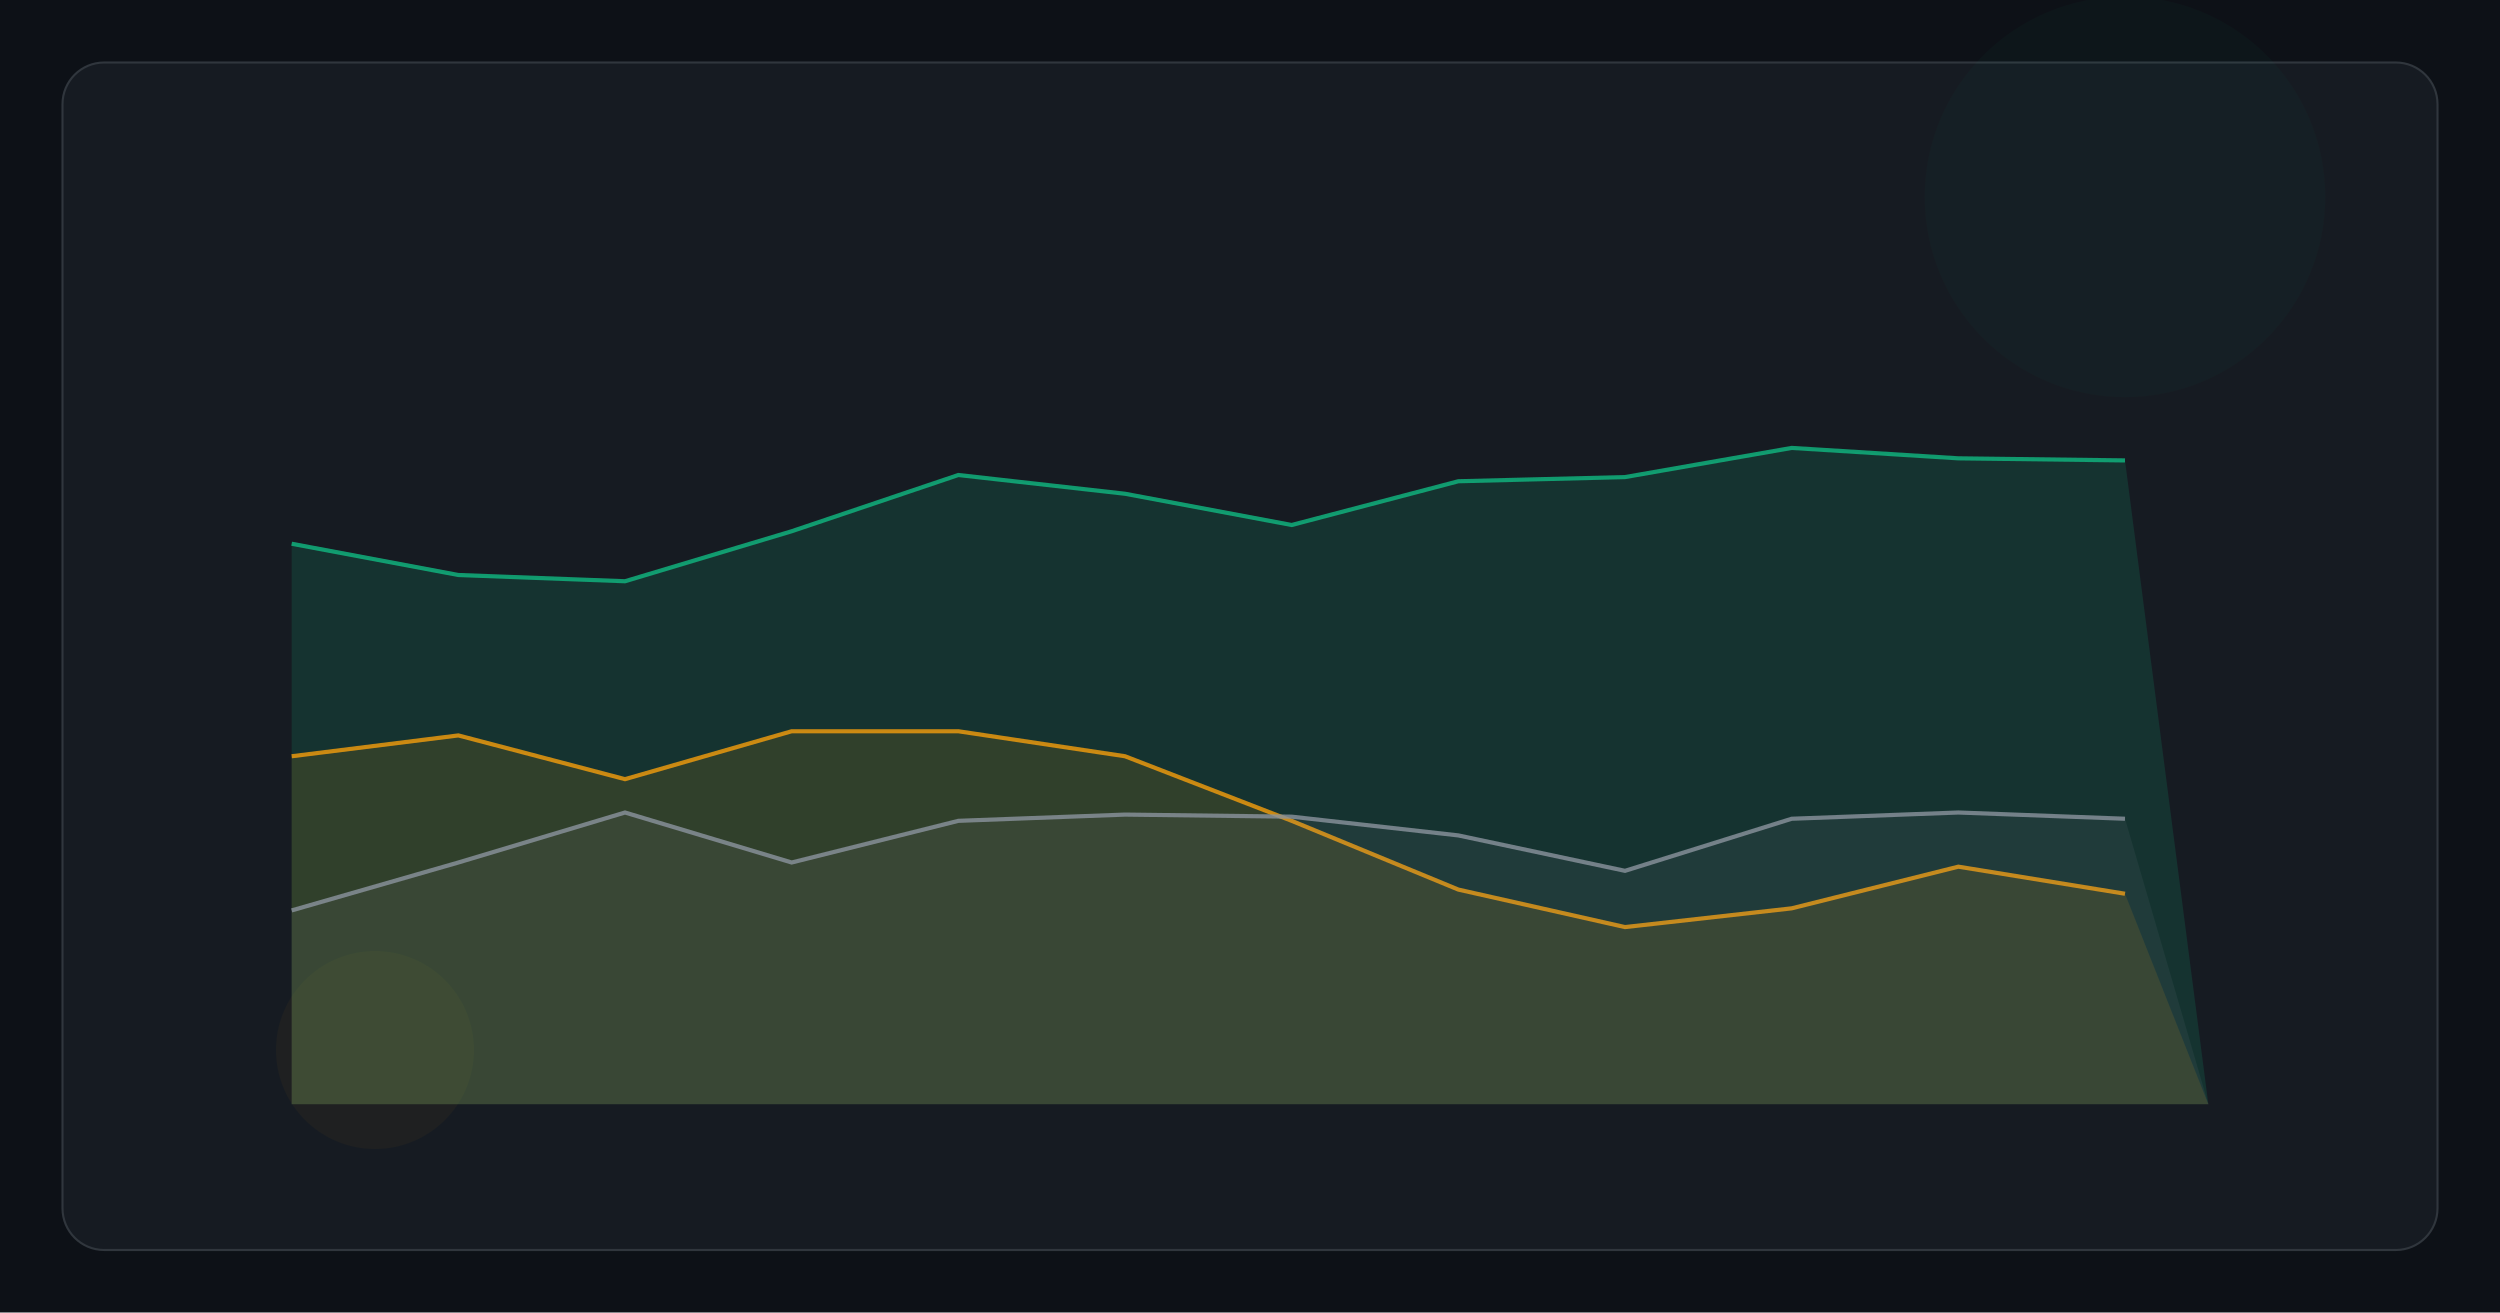
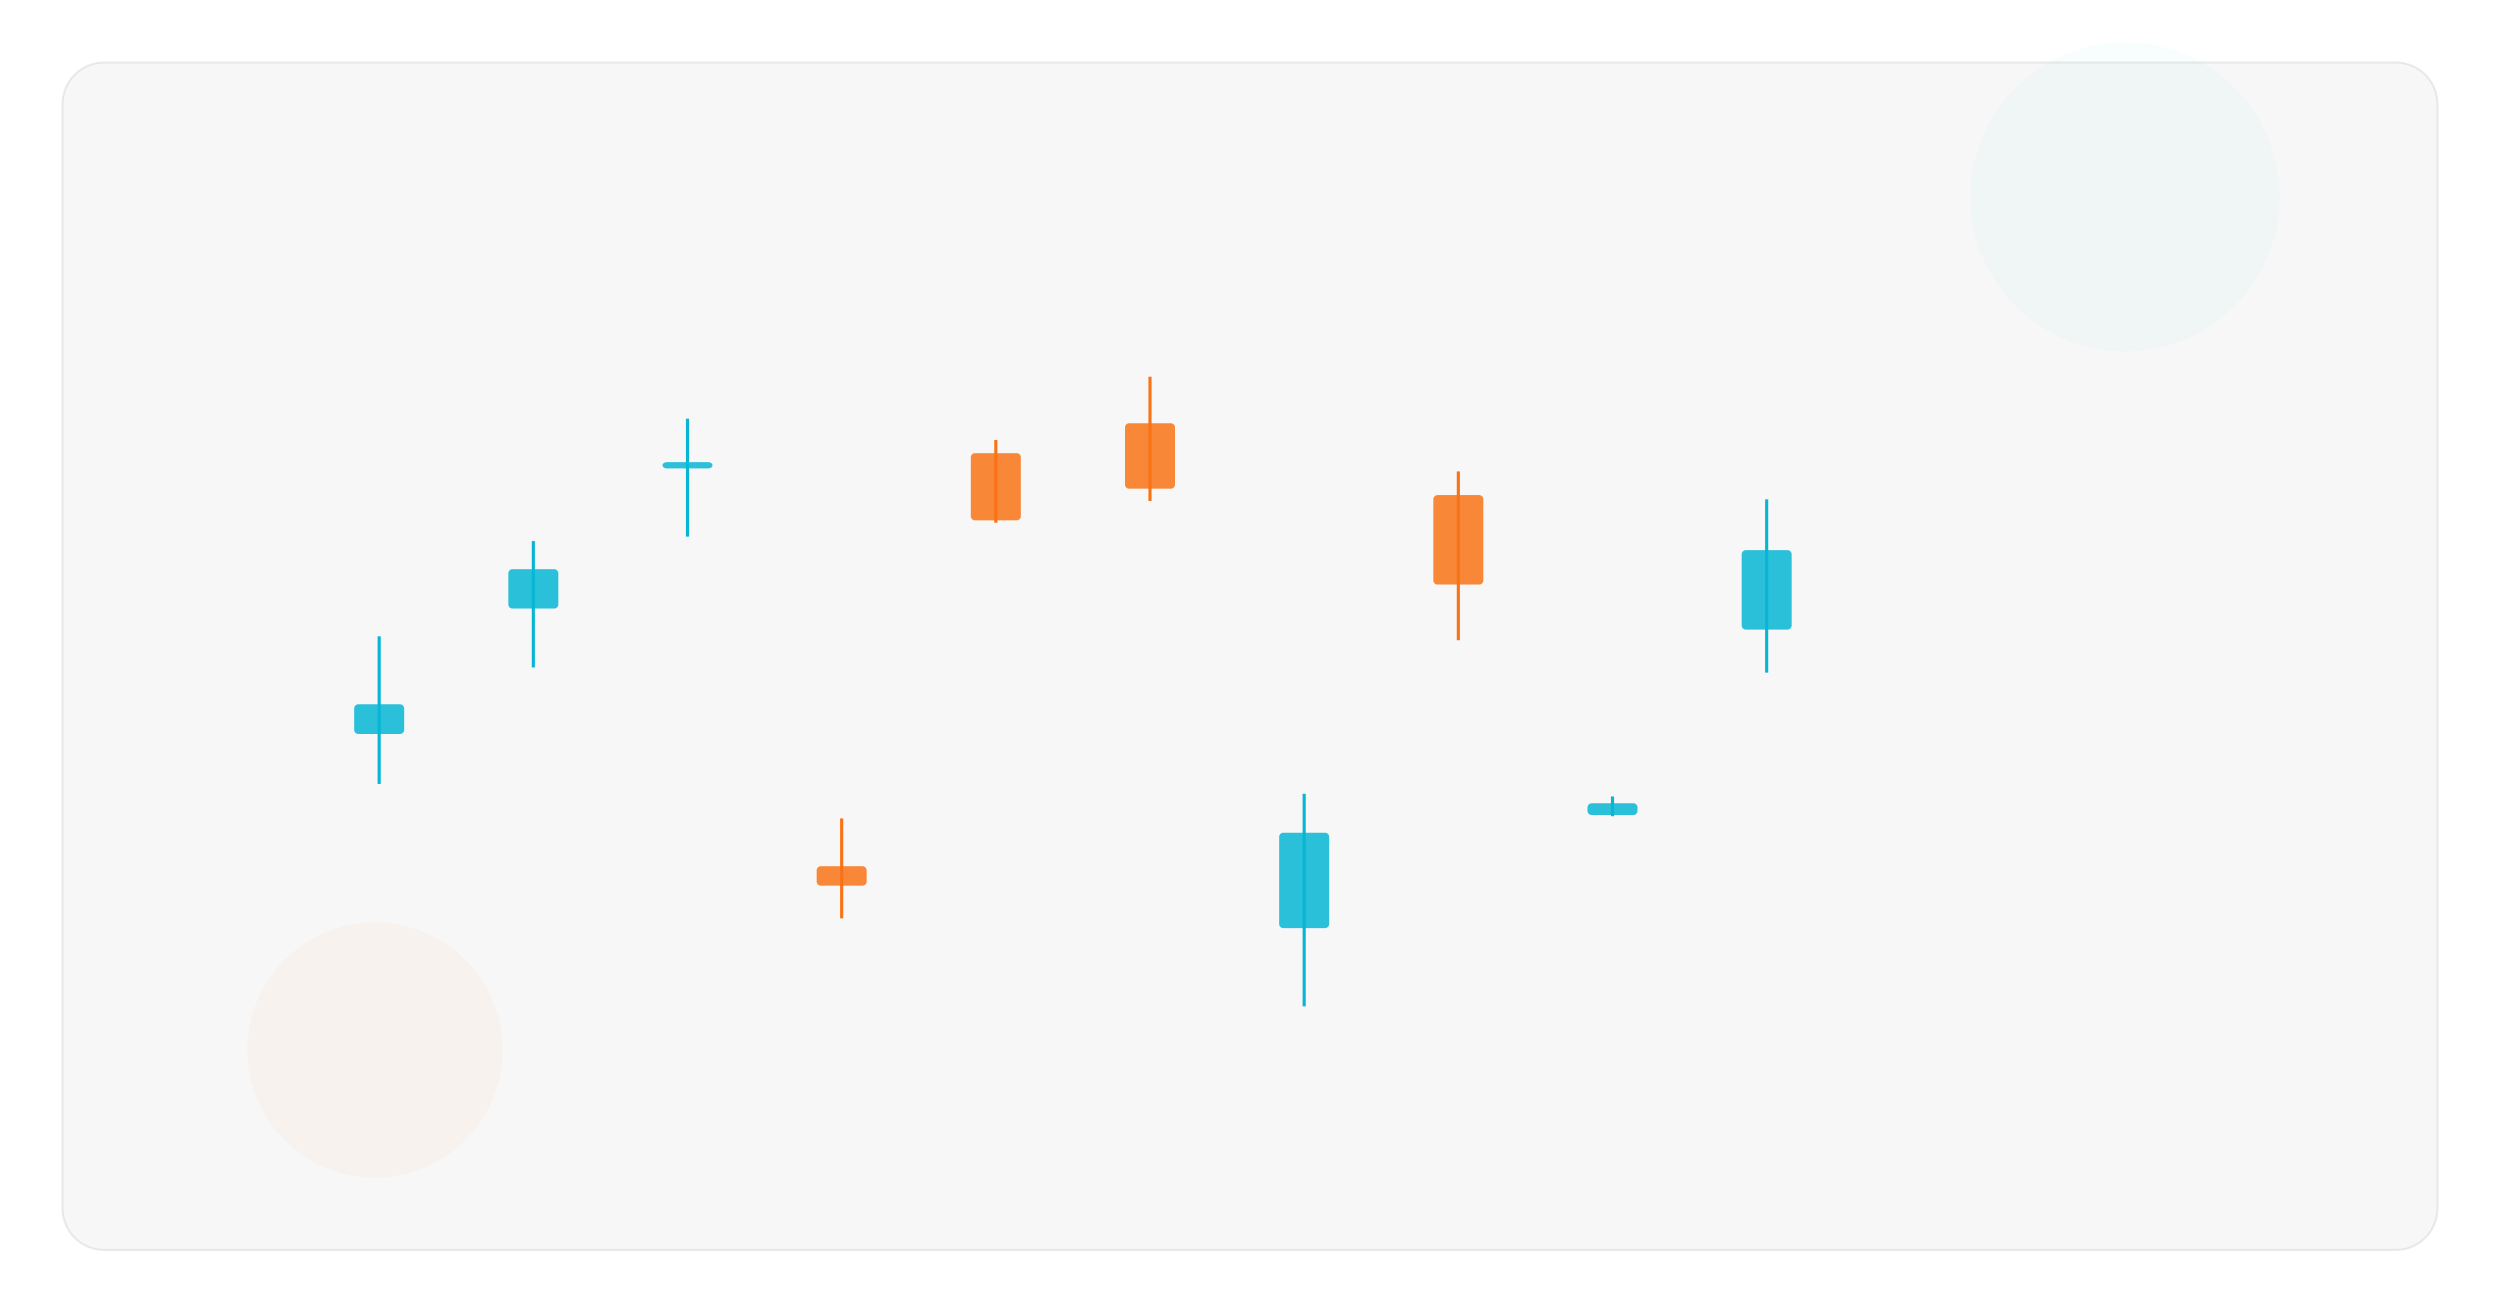
<svg xmlns="http://www.w3.org/2000/svg" viewBox="0 0 1200 630" fill="none">
-   <rect width="1200" height="630" fill="#0d1117" />
-   <rect x="30" y="30" width="1140" height="570" rx="20" fill="#161b22" stroke="#30363d" stroke-width="1" />
+   <rect width="1200" height="630" fill="transparent" />
+   <rect x="30" y="30" width="1140" height="570" rx="20" fill="rgba(128,128,128,0.06)" stroke="rgba(128,128,128,0.15)" stroke-width="1" />
  <defs>
    <linearGradient id="lineGrad" x1="0%" y1="0%" x2="100%" y2="0%">
-       <stop offset="0%" stop-color="#10B981" />
-       <stop offset="100%" stop-color="#F59E0B" />
+       <stop offset="0%" stop-color="#06B6D4" />
+       <stop offset="100%" stop-color="#F97316" />
    </linearGradient>
    <linearGradient id="areaGrad" x1="0%" y1="0%" x2="0%" y2="100%">
-       <stop offset="0%" stop-color="#10B981" stop-opacity="0.3" />
-       <stop offset="100%" stop-color="#10B981" stop-opacity="0" />
+       <stop offset="0%" stop-color="#06B6D4" stop-opacity="0.3" />
+       <stop offset="100%" stop-color="#06B6D4" stop-opacity="0" />
    </linearGradient>
    <linearGradient id="barGrad" x1="0%" y1="0%" x2="0%" y2="100%">
-       <stop offset="0%" stop-color="#10B981" />
-       <stop offset="100%" stop-color="#F59E0B" />
+       <stop offset="0%" stop-color="#06B6D4" />
+       <stop offset="100%" stop-color="#F97316" />
    </linearGradient>
  </defs>
-   <circle cx="1020" cy="94.5" r="96.154" fill="#10B981" opacity="0.03" />
-   <circle cx="180" cy="504" r="47.524" fill="#F59E0B" opacity="0.04" />
-   <path d="M140 261 L220 276 L300 279 L380 255 L460 228 L540 237 L620 252 L700 231 L780 229 L860 215 L940 220 L1020 221 L1060 530 L140 530 Z" fill="#10B981" opacity="0.15" />
-   <path d="M140 261 L220 276 L300 279 L380 255 L460 228 L540 237 L620 252 L700 231 L780 229 L860 215 L940 220 L1020 221" stroke="#10B981" stroke-width="2" fill="none" opacity="0.8" />
-   <path d="M140 363 L220 353 L300 374 L380 351 L460 351 L540 363 L620 394 L700 427 L780 445 L860 436 L940 416 L1020 429 L1060 530 L140 530 Z" fill="#F59E0B" opacity="0.12" />
-   <path d="M140 363 L220 353 L300 374 L380 351 L460 351 L540 363 L620 394 L700 427 L780 445 L860 436 L940 416 L1020 429" stroke="#F59E0B" stroke-width="2" fill="none" opacity="0.8" />
-   <path d="M140 437 L220 414 L300 390 L380 414 L460 394 L540 391 L620 392 L700 401 L780 418 L860 393 L940 390 L1020 393 L1060 530 L140 530 Z" fill="#8B949E" opacity="0.09" />
-   <path d="M140 437 L220 414 L300 390 L380 414 L460 394 L540 391 L620 392 L700 401 L780 418 L860 393 L940 390 L1020 393" stroke="#8B949E" stroke-width="2" fill="none" opacity="0.8" />
+   <circle cx="1020" cy="94.5" r="74.192" fill="#06B6D4" opacity="0.03" />
+   <circle cx="180" cy="504" r="61.236" fill="#F97316" opacity="0.04" />
+   <line x1="182" y1="305.413" x2="182" y2="376.3" stroke="#06B6D4" stroke-width="1.5" />
+   <rect x="170" y="338.05" width="24" height="14.268" rx="2" fill="#06B6D4" opacity="0.85" />
+   <line x1="256" y1="259.701" x2="256" y2="320.393" stroke="#06B6D4" stroke-width="1.5" />
+   <rect x="244" y="273.203" width="24" height="18.906" rx="2" fill="#06B6D4" opacity="0.85" />
+   <line x1="330" y1="200.965" x2="330" y2="257.583" stroke="#06B6D4" stroke-width="1.5" />
+   <rect x="318" y="221.836" width="24" height="3" rx="2" fill="#06B6D4" opacity="0.85" />
+   <line x1="404" y1="392.833" x2="404" y2="440.809" stroke="#F97316" stroke-width="1.5" />
+   <rect x="392" y="415.785" width="24" height="9.327" rx="2" fill="#F97316" opacity="0.85" />
+   <line x1="478" y1="211.202" x2="478" y2="250.907" stroke="#F97316" stroke-width="1.5" />
+   <rect x="466" y="217.521" width="24" height="32.241" rx="2" fill="#F97316" opacity="0.85" />
+   <line x1="552" y1="180.821" x2="552" y2="240.481" stroke="#F97316" stroke-width="1.5" />
+   <rect x="540" y="203.169" width="24" height="31.405" rx="2" fill="#F97316" opacity="0.85" />
+   <line x1="626" y1="381.026" x2="626" y2="483.029" stroke="#06B6D4" stroke-width="1.5" />
+   <rect x="614" y="399.709" width="24" height="45.791" rx="2" fill="#06B6D4" opacity="0.85" />
+   <line x1="700" y1="226.279" x2="700" y2="307.313" stroke="#F97316" stroke-width="1.5" />
+   <rect x="688" y="237.646" width="24" height="42.946" rx="2" fill="#F97316" opacity="0.85" />
+   <line x1="774" y1="382.309" x2="774" y2="391.784" stroke="#06B6D4" stroke-width="1.5" />
+   <rect x="762" y="385.57" width="24" height="5.642" rx="2" fill="#06B6D4" opacity="0.85" />
+   <line x1="848" y1="239.692" x2="848" y2="322.861" stroke="#06B6D4" stroke-width="1.5" />
+   <rect x="836" y="264.071" width="24" height="38.134" rx="2" fill="#06B6D4" opacity="0.85" />
</svg>
